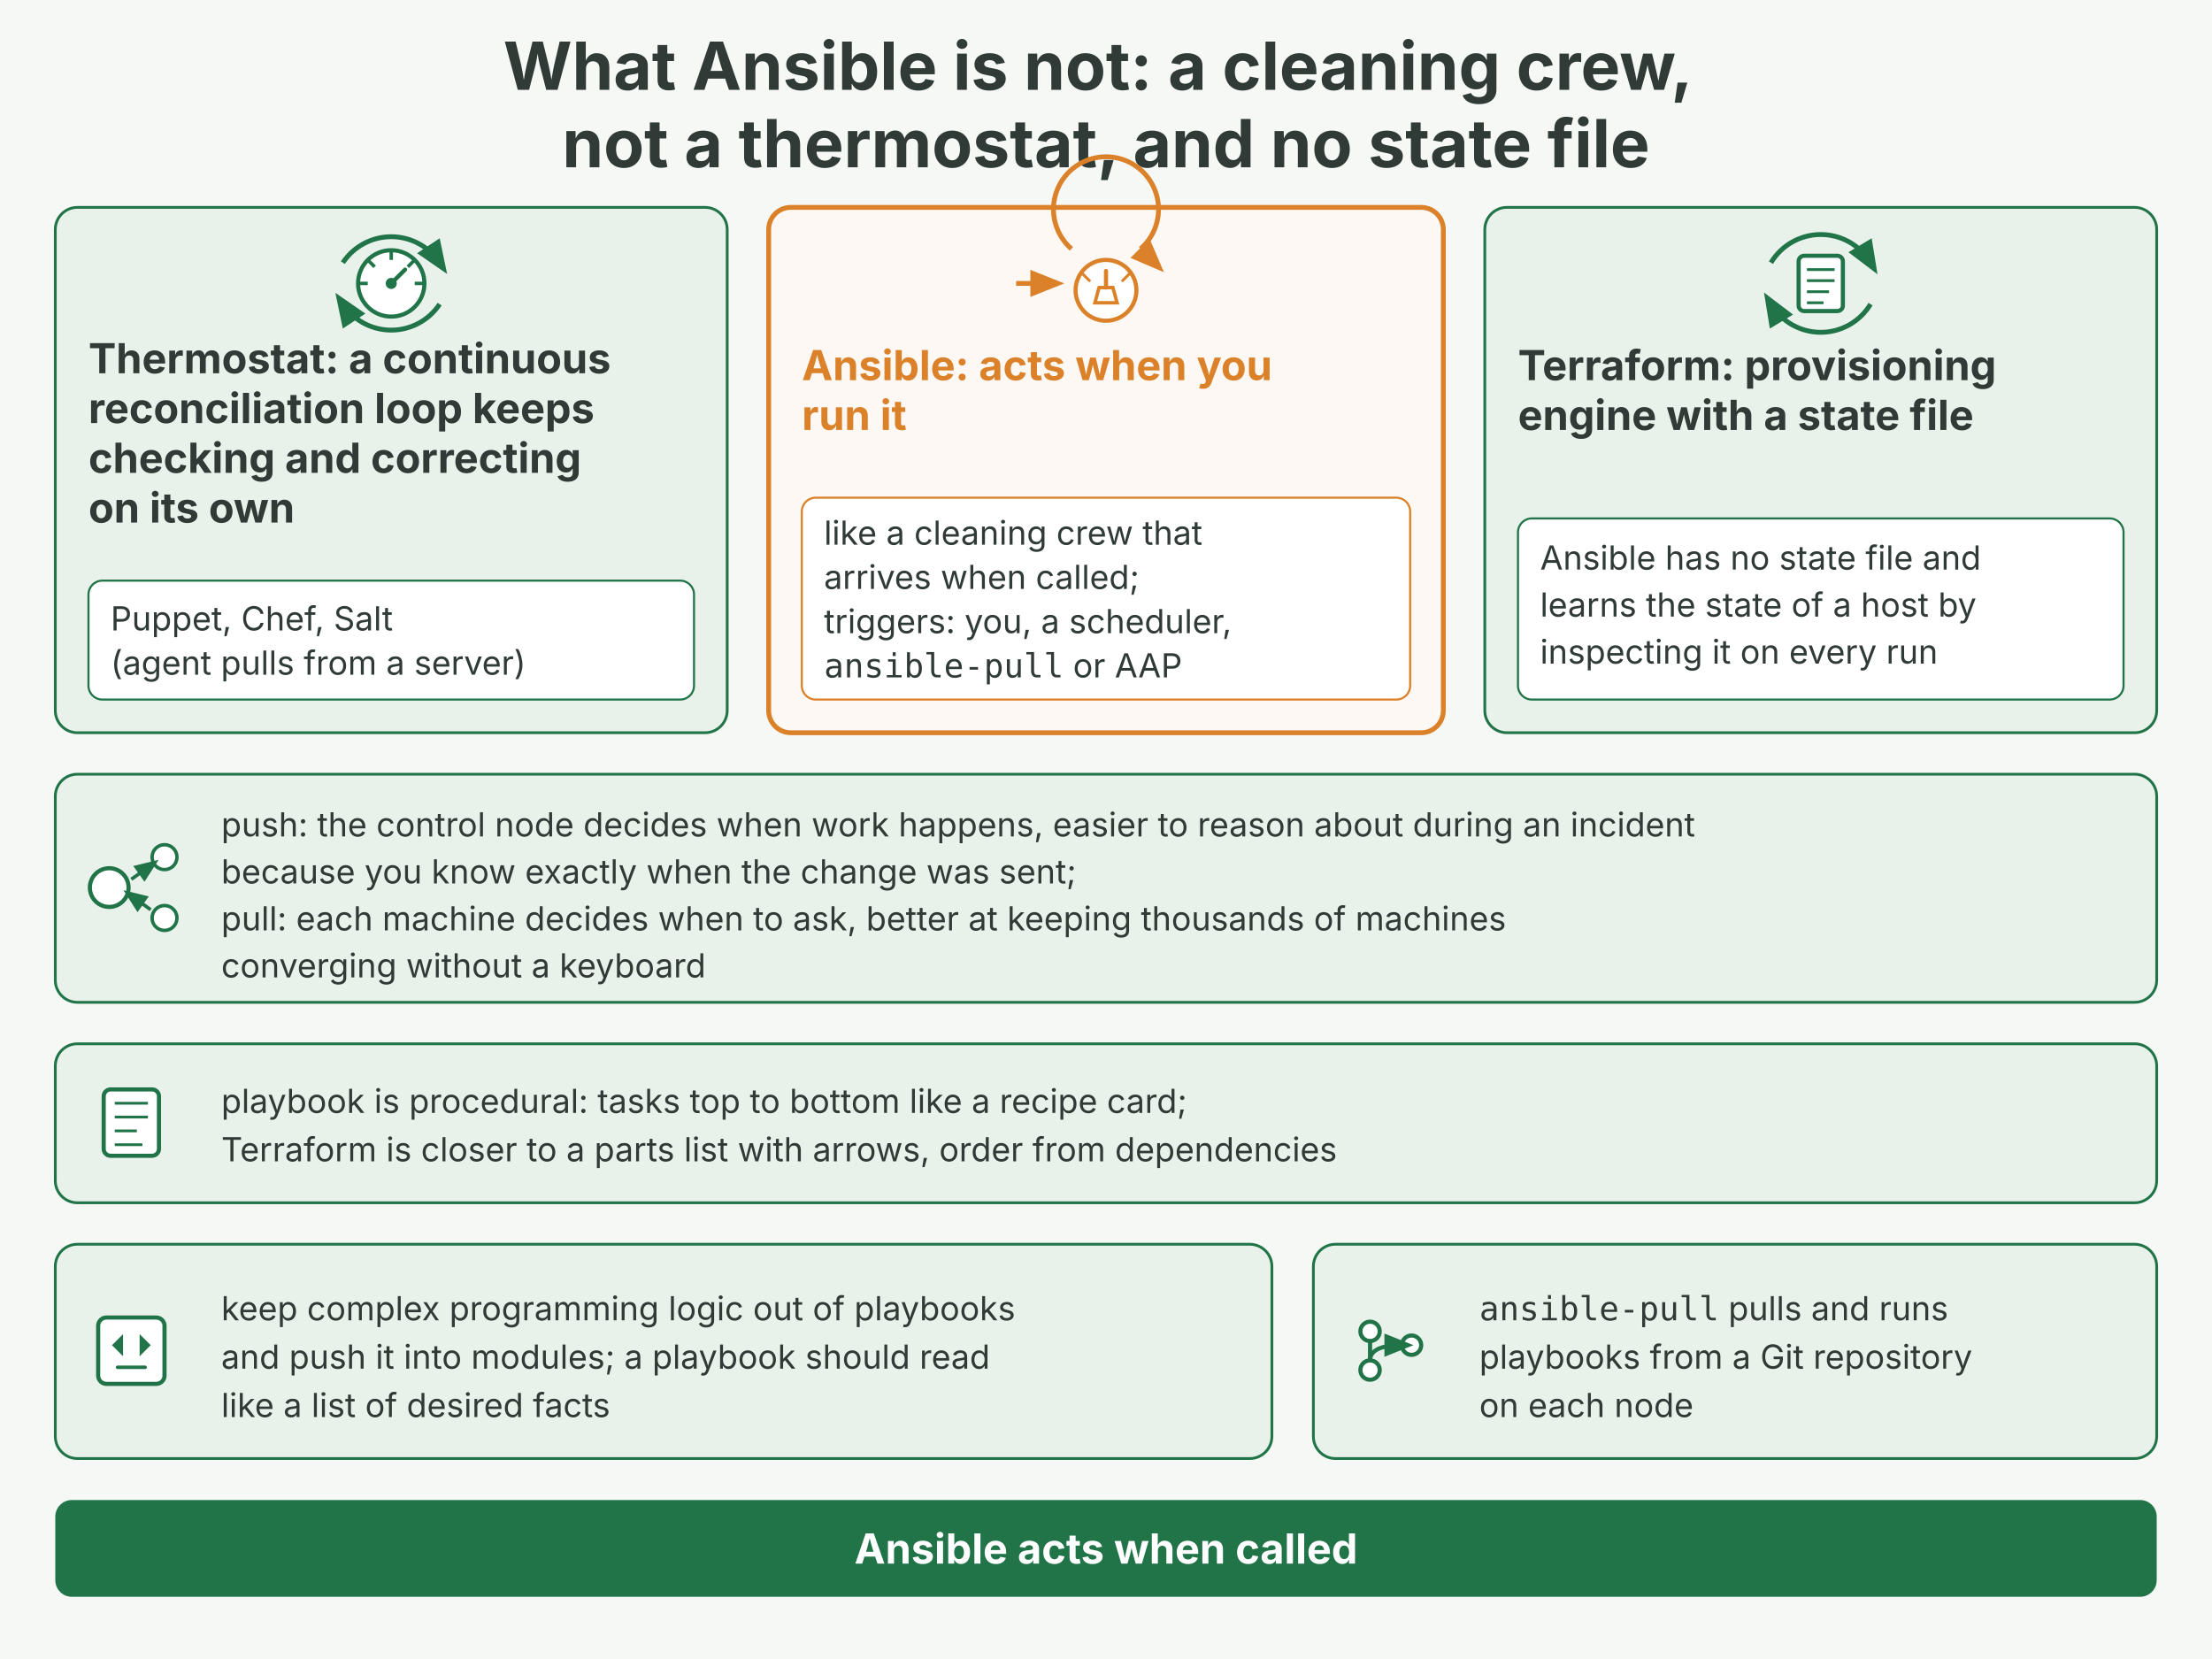
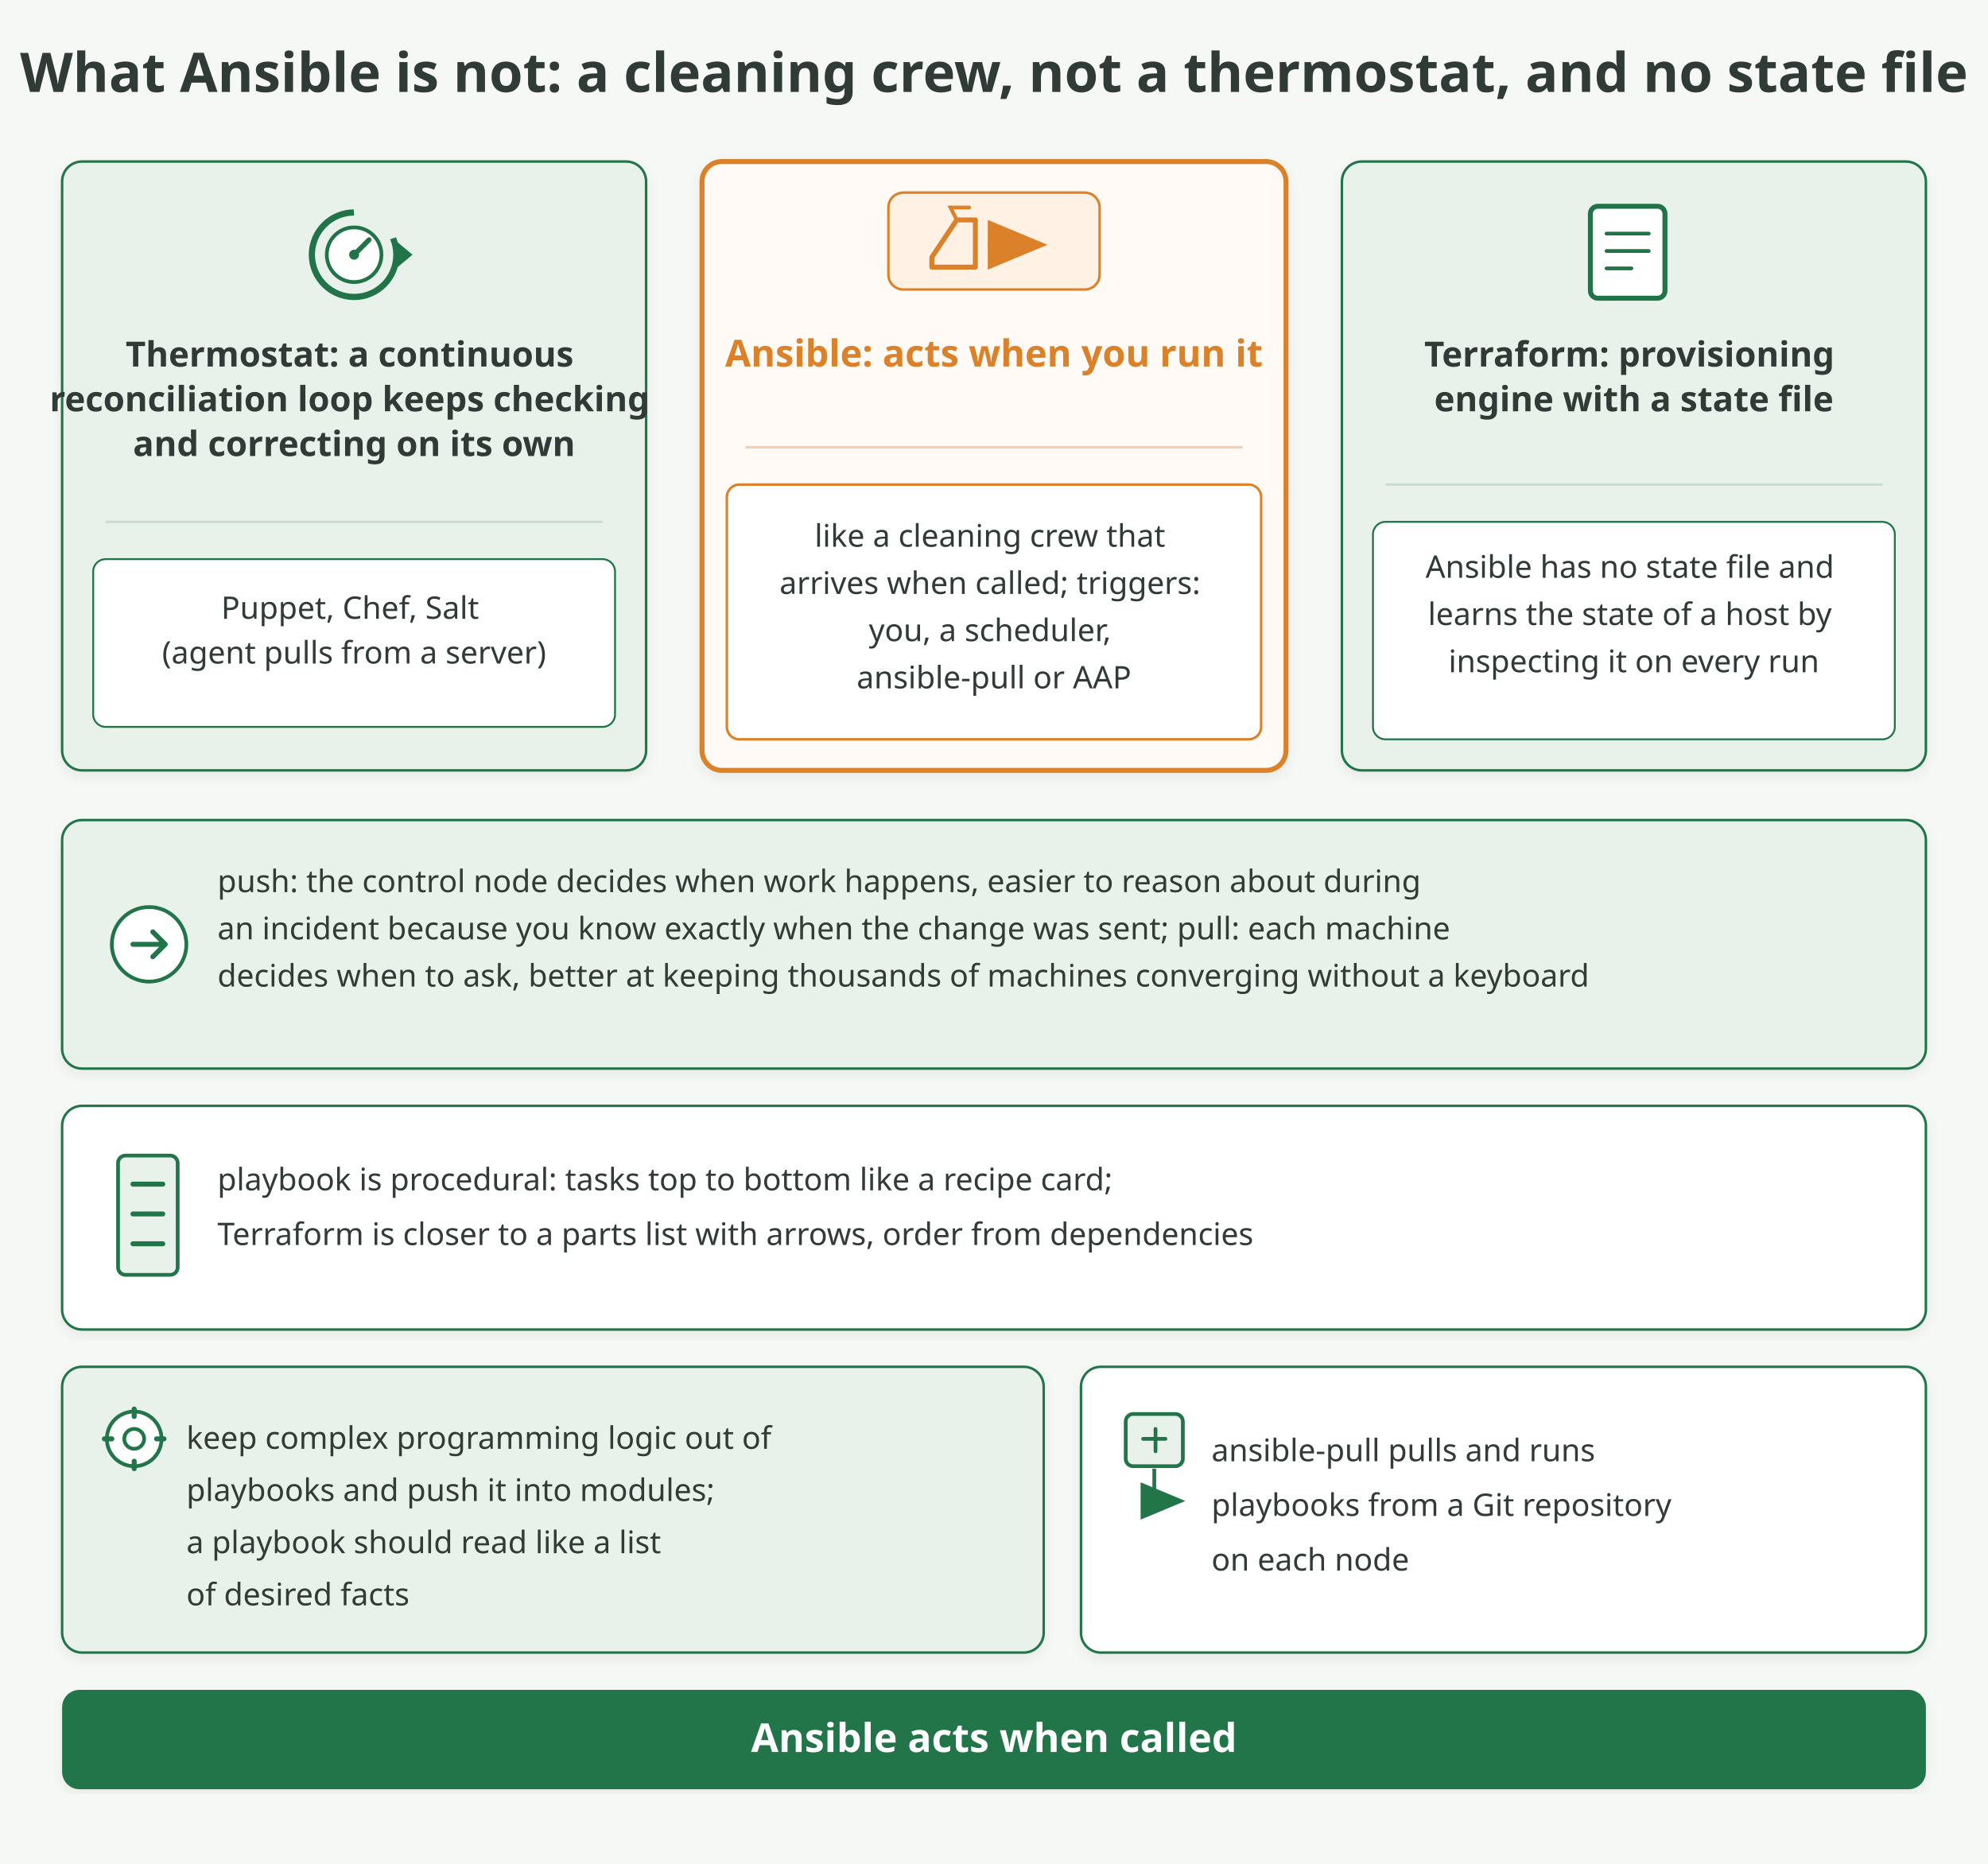
- <svg xmlns="http://www.w3.org/2000/svg" viewBox="0 0 1600 1200" width="1600" height="1200">
+ <svg xmlns="http://www.w3.org/2000/svg" viewBox="0 0 1600 1500" width="1600" height="1500">
  <defs>
-     <marker id="arrow-green" viewBox="0 0 10 10" refX="6" refY="5" markerWidth="7" markerHeight="7" orient="auto-start-reverse">
-       <path d="M 0 1 L 10 5 L 0 9 z" fill="#207448" />
+     <marker id="m-green" markerWidth="14" markerHeight="14" refX="10" refY="7" orient="auto">
+       <polygon points="0 2, 12 7, 0 12" fill="#207448" />
    </marker>
-     <marker id="arrow-orange" viewBox="0 0 10 10" refX="6" refY="5" markerWidth="7" markerHeight="7" orient="auto-start-reverse">
-       <path d="M 0 1 L 10 5 L 0 9 z" fill="#db8129" />
+     <marker id="m-orange" markerWidth="14" markerHeight="14" refX="10" refY="7" orient="auto">
+       <polygon points="0 2, 12 7, 0 12" fill="#db8129" />
    </marker>
+     <marker id="m-slate" markerWidth="14" markerHeight="14" refX="10" refY="7" orient="auto">
+       <polygon points="0 2, 12 7, 0 12" fill="#303a36" />
+     </marker>
+     <filter id="shadow" x="-4%" y="-3%" width="108%" height="108%">
+       <feDropShadow dx="0" dy="4" stdDeviation="5" flood-color="#000000" flood-opacity="0.06" />
+     </filter>
  </defs>
-   <rect width="1600" height="1200" fill="#f5f8f5" />
-   <text x="800" y="65" text-anchor="middle" font-family="system-ui, -apple-system, sans-serif" font-size="48" font-weight="bold" fill="#303a36">
-     <tspan x="800" dy="0">What Ansible is not: a cleaning crew,</tspan>
-     <tspan x="800" dy="56">not a thermostat, and no state file</tspan>
+   <rect width="1600" height="1500" fill="#f5f8f5" />
+   <text x="800" y="74" text-anchor="middle" font-family="sans-serif" font-size="44" font-weight="bold" fill="#303a36">
+     What Ansible is not: a cleaning crew, not a thermostat, and no state file
  </text>
-   <g id="tool-thermostat">
-     <rect x="40" y="150" width="486" height="380" rx="16" fill="#e8f1ea" stroke="#207448" stroke-width="2" />
-     <g transform="translate(283, 205)">
-       <path d="M -35,-15 A 42 42 0 0 1 35,-15" fill="none" stroke="#207448" stroke-width="3.5" marker-end="url(#arrow-green)" />
-       <path d="M 35,15 A 42 42 0 0 1 -35,15" fill="none" stroke="#207448" stroke-width="3.5" marker-end="url(#arrow-green)" />
-       <circle cx="0" cy="0" r="24" fill="#ffffff" stroke="#207448" stroke-width="3" />
-       <line x1="0" y1="-24" x2="0" y2="-17" stroke="#207448" stroke-width="2.5" />
-       <line x1="17" y1="-17" x2="12" y2="-12" stroke="#207448" stroke-width="2.5" />
-       <line x1="24" y1="0" x2="17" y2="0" stroke="#207448" stroke-width="2.5" />
-       <line x1="-24" y1="0" x2="-17" y2="0" stroke="#207448" stroke-width="2.5" />
-       <line x1="-17" y1="-17" x2="-12" y2="-12" stroke="#207448" stroke-width="2.5" />
-       <circle cx="0" cy="0" r="4" fill="#207448" />
-       <line x1="0" y1="0" x2="10" y2="-10" stroke="#207448" stroke-width="3" stroke-linecap="round" />
+   <rect x="50" y="130" width="470" height="490" rx="16" fill="#e8f1ea" stroke="#207448" stroke-width="2" filter="url(#shadow)" />
+   <g transform="translate(235, 160)">
+     <circle cx="50" cy="45" r="34" fill="none" stroke="#207448" stroke-width="5" stroke-dasharray="160 40" />
+     <path d="M 85 45 L 85 35 L 97 45 L 85 55 Z" fill="#207448" />
+     <circle cx="50" cy="45" r="22" fill="#ffffff" stroke="#207448" stroke-width="3" />
+     <line x1="50" y1="45" x2="62" y2="33" stroke="#207448" stroke-width="4" stroke-linecap="round" />
+     <circle cx="50" cy="45" r="4" fill="#207448" />
+   </g>
+   <text x="285" y="295" text-anchor="middle" font-family="sans-serif" font-size="28" font-weight="bold" fill="#303a36">
+     <tspan x="285" dy="0">Thermostat: a continuous</tspan>
+     <tspan x="285" dy="36">reconciliation loop keeps checking</tspan>
+     <tspan x="285" dy="36">and correcting on its own</tspan>
+   </text>
+   <line x1="85" y1="420" x2="485" y2="420" stroke="#cbdcd0" stroke-width="2" />
+   <rect x="75" y="450" width="420" height="135" rx="10" fill="#ffffff" stroke="#207448" stroke-width="1.5" />
+   <text x="285" y="498" text-anchor="middle" font-family="sans-serif" font-size="25" fill="#303a36">
+     <tspan x="285" dy="0">Puppet, Chef, Salt</tspan>
+     <tspan x="285" dy="36">(agent pulls from a server)</tspan>
+   </text>
+   <rect x="565" y="130" width="470" height="490" rx="16" fill="#fffaf5" stroke="#db8129" stroke-width="4" filter="url(#shadow)" />
+   <g transform="translate(750, 155)">
+     <rect x="-35" y="0" width="170" height="78" rx="12" fill="#fff1e3" stroke="#db8129" stroke-width="2" />
+     <path d="M 0 52 L 20 22 L 35 22 L 35 60 L 0 60 Z" fill="none" stroke="#db8129" stroke-width="4" stroke-linejoin="round" />
+     <path d="M 20 22 L 15 12 L 30 12" fill="none" stroke="#db8129" stroke-width="3" stroke-linecap="round" />
+     <path d="M 45 42 L 85 42" stroke="#db8129" stroke-width="4" marker-end="url(#m-orange)" />
+   </g>
+   <text x="800" y="295" text-anchor="middle" font-family="sans-serif" font-size="30" font-weight="bold" fill="#db8129">
+     Ansible: acts when you run it
+   </text>
+   <line x1="600" y1="360" x2="1000" y2="360" stroke="#f6cead" stroke-width="2" />
+   <rect x="585" y="390" width="430" height="205" rx="10" fill="#ffffff" stroke="#db8129" stroke-width="2" />
+   <text x="800" y="440" text-anchor="middle" font-family="sans-serif" font-size="25" fill="#303a36">
+     <tspan x="800" dy="0">like a cleaning crew that</tspan>
+     <tspan x="800" dy="38">arrives when called; triggers:</tspan>
+     <tspan x="800" dy="38">you, a scheduler,</tspan>
+     <tspan x="800" dy="38">ansible-pull or AAP</tspan>
+   </text>
+   <rect x="1080" y="130" width="470" height="490" rx="16" fill="#e8f1ea" stroke="#207448" stroke-width="2" filter="url(#shadow)" />
+   <g transform="translate(1265, 160)">
+     <rect x="15" y="6" width="60" height="74" rx="6" fill="#ffffff" stroke="#207448" stroke-width="4" />
+     <line x1="28" y1="28" x2="62" y2="28" stroke="#207448" stroke-width="3" stroke-linecap="round" />
+     <line x1="28" y1="42" x2="62" y2="42" stroke="#207448" stroke-width="3" stroke-linecap="round" />
+     <line x1="28" y1="56" x2="48" y2="56" stroke="#207448" stroke-width="3" stroke-linecap="round" />
+   </g>
+   <text x="1315" y="295" text-anchor="middle" font-family="sans-serif" font-size="28" font-weight="bold" fill="#303a36">
+     <tspan x="1315" dy="0">Terraform: provisioning</tspan>
+     <tspan x="1315" dy="36">engine with a state file</tspan>
+   </text>
+   <line x1="1115" y1="390" x2="1515" y2="390" stroke="#cbdcd0" stroke-width="2" />
+   <rect x="1105" y="420" width="420" height="175" rx="10" fill="#ffffff" stroke="#207448" stroke-width="1.5" />
+   <text x="1315" y="465" text-anchor="middle" font-family="sans-serif" font-size="25" fill="#303a36">
+     <tspan x="1315" dy="0">Ansible has no state file and</tspan>
+     <tspan x="1315" dy="38">learns the state of a host by</tspan>
+     <tspan x="1315" dy="38">inspecting it on every run</tspan>
+   </text>
+   <g transform="translate(50, 660)" filter="url(#shadow)">
+     <rect x="0" y="0" width="1500" height="200" rx="16" fill="#e8f1ea" stroke="#207448" stroke-width="2" />
+     <g transform="translate(35, 30)">
+       <circle cx="35" cy="70" r="30" fill="#ffffff" stroke="#207448" stroke-width="3" />
+       <path d="M 22 70 L 48 70 M 38 60 L 48 70 L 38 80" fill="none" stroke="#207448" stroke-width="4" stroke-linecap="round" stroke-linejoin="round" />
    </g>
-     <text x="64" y="270" font-family="system-ui, -apple-system, sans-serif" font-size="30" font-weight="bold" fill="#303a36">
-       <tspan x="64" dy="0">Thermostat: a continuous</tspan>
-       <tspan x="64" dy="36">reconciliation loop keeps</tspan>
-       <tspan x="64" dy="36">checking and correcting</tspan>
-       <tspan x="64" dy="36">on its own</tspan>
-     </text>
-     <rect x="64" y="420" width="438" height="86" rx="10" fill="#ffffff" stroke="#207448" stroke-width="1.5" />
-     <text x="80" y="456" font-family="system-ui, -apple-system, sans-serif" font-size="24" fill="#303a36">
-       <tspan x="80" dy="0">Puppet, Chef, Salt</tspan>
-       <tspan x="80" dy="32">(agent pulls from a server)</tspan>
+     <text x="125" y="58" font-family="sans-serif" font-size="25" fill="#303a36">
+       <tspan x="125" dy="0">push: the control node decides when work happens, easier to reason about during</tspan>
+       <tspan x="125" dy="38">an incident because you know exactly when the change was sent; pull: each machine</tspan>
+       <tspan x="125" dy="38">decides when to ask, better at keeping thousands of machines converging without a keyboard</tspan>
    </text>
  </g>
-   <g id="tool-ansible">
-     <rect x="556" y="150" width="488" height="380" rx="16" fill="#fdf8f3" stroke="#db8129" stroke-width="3.5" />
-     <g transform="translate(800, 205)">
-       <line x1="-65" y1="0" x2="-40" y2="0" stroke="#db8129" stroke-width="3.5" marker-end="url(#arrow-orange)" />
-       <path d="M -25,-25 A 38 38 0 1 1 25,-25" fill="none" stroke="#db8129" stroke-width="3.5" />
-       <path d="M 25,-25 L 35,-15" fill="none" stroke="#db8129" stroke-width="3.5" marker-end="url(#arrow-orange)" />
-       <circle cx="0" cy="5" r="22" fill="#ffffff" stroke="#db8129" stroke-width="3" />
-       <path d="M -8,14 L 8,14 L 5,3 L -5,3 Z" fill="none" stroke="#db8129" stroke-width="2.5" />
-       <line x1="0" y1="3" x2="0" y2="-9" stroke="#db8129" stroke-width="3" stroke-linecap="round" />
-       <line x1="-12" y1="-2" x2="-18" y2="-8" stroke="#db8129" stroke-width="2" stroke-linecap="round" />
-       <line x1="12" y1="-2" x2="18" y2="-8" stroke="#db8129" stroke-width="2" stroke-linecap="round" />
+   <g transform="translate(50, 890)" filter="url(#shadow)">
+     <rect x="0" y="0" width="1500" height="180" rx="16" fill="#ffffff" stroke="#207448" stroke-width="2" />
+     <g transform="translate(35, 25)">
+       <rect x="10" y="15" width="48" height="96" rx="6" fill="#e8f1ea" stroke="#207448" stroke-width="3" />
+       <line x1="22" y1="38" x2="46" y2="38" stroke="#207448" stroke-width="4" stroke-linecap="round" />
+       <line x1="22" y1="62" x2="46" y2="62" stroke="#207448" stroke-width="4" stroke-linecap="round" />
+       <line x1="22" y1="86" x2="46" y2="86" stroke="#207448" stroke-width="4" stroke-linecap="round" />
    </g>
-     <text x="580" y="275" font-family="system-ui, -apple-system, sans-serif" font-size="30" font-weight="bold" fill="#db8129">
-       <tspan x="580" dy="0">Ansible: acts when you</tspan>
-       <tspan x="580" dy="36">run it</tspan>
-     </text>
-     <rect x="580" y="360" width="440" height="146" rx="10" fill="#ffffff" stroke="#db8129" stroke-width="1.5" />
-     <text x="596" y="394" font-family="system-ui, -apple-system, sans-serif" font-size="24" fill="#303a36">
-       <tspan x="596" dy="0">like a cleaning crew that</tspan>
-       <tspan x="596" dy="32">arrives when called;</tspan>
-       <tspan x="596" dy="32">triggers: you, a scheduler,</tspan>
-       <tspan x="596" dy="32">
-         <tspan font-family="ui-monospace, monospace">ansible-pull</tspan> or AAP</tspan>
+     <text x="125" y="68" font-family="sans-serif" font-size="25" fill="#303a36">
+       <tspan x="125" dy="0">playbook is procedural: tasks top to bottom like a recipe card;</tspan>
+       <tspan x="125" dy="44">Terraform is closer to a parts list with arrows, order from dependencies</tspan>
    </text>
  </g>
-   <g id="tool-terraform">
-     <rect x="1074" y="150" width="486" height="380" rx="16" fill="#e8f1ea" stroke="#207448" stroke-width="2" />
-     <g transform="translate(1317, 205)">
-       <path d="M -36,-15 A 42 42 0 0 1 36,-15" fill="none" stroke="#207448" stroke-width="3.5" marker-end="url(#arrow-green)" />
-       <path d="M 36,15 A 42 42 0 0 1 -36,15" fill="none" stroke="#207448" stroke-width="3.5" marker-end="url(#arrow-green)" />
-       <rect x="-16" y="-20" width="32" height="40" rx="4" fill="#ffffff" stroke="#207448" stroke-width="3" />
-       <line x1="-10" y1="-10" x2="10" y2="-10" stroke="#207448" stroke-width="2" />
-       <line x1="-10" y1="-2" x2="10" y2="-2" stroke="#207448" stroke-width="2" />
-       <line x1="-10" y1="6" x2="6" y2="6" stroke="#207448" stroke-width="2" />
-       <line x1="-10" y1="14" x2="2" y2="14" stroke="#207448" stroke-width="2" />
+   <g transform="translate(50, 1100)" filter="url(#shadow)">
+     <rect x="0" y="0" width="790" height="230" rx="16" fill="#e8f1ea" stroke="#207448" stroke-width="2" />
+     <g transform="translate(30, 30)">
+       <circle cx="28" cy="28" r="22" fill="#ffffff" stroke="#207448" stroke-width="3" />
+       <circle cx="28" cy="28" r="8" fill="none" stroke="#207448" stroke-width="3" />
+       <path d="M 28 4 L 28 10 M 28 46 L 28 52 M 4 28 L 10 28 M 46 28 L 52 28" stroke="#207448" stroke-width="4" stroke-linecap="round" />
    </g>
-     <text x="1098" y="275" font-family="system-ui, -apple-system, sans-serif" font-size="30" font-weight="bold" fill="#303a36">
-       <tspan x="1098" dy="0">Terraform: provisioning</tspan>
-       <tspan x="1098" dy="36">engine with a state file</tspan>
-     </text>
-     <rect x="1098" y="375" width="438" height="131" rx="10" fill="#ffffff" stroke="#207448" stroke-width="1.5" />
-     <text x="1114" y="412" font-family="system-ui, -apple-system, sans-serif" font-size="24" fill="#303a36">
-       <tspan x="1114" dy="0">Ansible has no state file and</tspan>
-       <tspan x="1114" dy="34">learns the state of a host by</tspan>
-       <tspan x="1114" dy="34">inspecting it on every run</tspan>
+     <text x="100" y="66" font-family="sans-serif" font-size="25" fill="#303a36">
+       <tspan x="100" dy="0">keep complex programming logic out of</tspan>
+       <tspan x="100" dy="42">playbooks and push it into modules;</tspan>
+       <tspan x="100" dy="42">a playbook should read like a list</tspan>
+       <tspan x="100" dy="42">of desired facts</tspan>
    </text>
  </g>
-   <g id="strip-push-versus-pull">
-     <rect x="40" y="560" width="1520" height="165" rx="16" fill="#e8f1ea" stroke="#207448" stroke-width="2" />
-     <g transform="translate(95, 642)">
-       <circle cx="-16" cy="0" r="14" fill="#ffffff" stroke="#207448" stroke-width="3" />
-       <circle cx="24" cy="-22" r="9" fill="#ffffff" stroke="#207448" stroke-width="2.5" />
-       <circle cx="24" cy="22" r="9" fill="#ffffff" stroke="#207448" stroke-width="2.5" />
-       <path d="M 0,-6 L 14,-16" fill="none" stroke="#207448" stroke-width="2.5" marker-end="url(#arrow-green)" />
-       <path d="M 14,16 L 0,6" fill="none" stroke="#207448" stroke-width="2.5" marker-end="url(#arrow-green)" />
+   <g transform="translate(870, 1100)" filter="url(#shadow)">
+     <rect x="0" y="0" width="680" height="230" rx="16" fill="#ffffff" stroke="#207448" stroke-width="2" />
+     <g transform="translate(30, 30)">
+       <rect x="6" y="8" width="46" height="42" rx="6" fill="#e8f1ea" stroke="#207448" stroke-width="3" />
+       <path d="M 20 28 L 38 28 M 30 20 L 30 38" stroke="#207448" stroke-width="3" stroke-linecap="round" />
+       <path d="M 29 52 L 29 78 L 48 78" fill="none" stroke="#207448" stroke-width="3" marker-end="url(#m-green)" />
    </g>
-     <text x="160" y="605" font-family="system-ui, -apple-system, sans-serif" font-size="24" fill="#303a36">
-       <tspan x="160" dy="0">push: the control node decides when work happens, easier to reason about during an incident</tspan>
-       <tspan x="160" dy="34">because you know exactly when the change was sent;</tspan>
-       <tspan x="160" dy="34">pull: each machine decides when to ask, better at keeping thousands of machines</tspan>
-       <tspan x="160" dy="34">converging without a keyboard</tspan>
+     <text x="105" y="76" font-family="sans-serif" font-size="25" fill="#303a36">
+       <tspan x="105" dy="0">ansible-pull pulls and runs</tspan>
+       <tspan x="105" dy="44">playbooks from a Git repository</tspan>
+       <tspan x="105" dy="44">on each node</tspan>
    </text>
  </g>
-   <g id="strip-ordering">
-     <rect x="40" y="755" width="1520" height="115" rx="16" fill="#e8f1ea" stroke="#207448" stroke-width="2" />
-     <g transform="translate(95, 812)">
-       <rect x="-20" y="-24" width="40" height="48" rx="5" fill="#ffffff" stroke="#207448" stroke-width="3" />
-       <line x1="-12" y1="-14" x2="12" y2="-14" stroke="#207448" stroke-width="2" />
-       <line x1="-12" y1="-4" x2="12" y2="-4" stroke="#207448" stroke-width="2" />
-       <line x1="-12" y1="6" x2="4" y2="6" stroke="#207448" stroke-width="2" />
-       <line x1="-12" y1="16" x2="8" y2="16" stroke="#207448" stroke-width="2" />
-     </g>
-     <text x="160" y="805" font-family="system-ui, -apple-system, sans-serif" font-size="24" fill="#303a36">
-       <tspan x="160" dy="0">playbook is procedural: tasks top to bottom like a recipe card;</tspan>
-       <tspan x="160" dy="35">Terraform is closer to a parts list with arrows, order from dependencies</tspan>
+   <g transform="translate(50, 1360)" filter="url(#shadow)">
+     <rect x="0" y="0" width="1500" height="80" rx="14" fill="#207448" />
+     <text x="750" y="50" text-anchor="middle" font-family="sans-serif" font-size="32" font-weight="bold" fill="#ffffff">
+       Ansible acts when called
    </text>
  </g>
-   <g id="container-rule">
-     <rect x="40" y="900" width="880" height="155" rx="16" fill="#e8f1ea" stroke="#207448" stroke-width="2" />
-     <g transform="translate(95, 977)">
-       <rect x="-24" y="-24" width="48" height="48" rx="6" fill="#ffffff" stroke="#207448" stroke-width="3" />
-       <path d="M -14,-4 L -6,-12 L -6,4 Z" fill="#207448" />
-       <path d="M 14,-4 L 6,-12 L 6,4 Z" fill="#207448" />
-       <line x1="-10" y1="12" x2="10" y2="12" stroke="#207448" stroke-width="2.5" stroke-linecap="round" />
-     </g>
-     <text x="160" y="955" font-family="system-ui, -apple-system, sans-serif" font-size="24" fill="#303a36">
-       <tspan x="160" dy="0">keep complex programming logic out of playbooks</tspan>
-       <tspan x="160" dy="35">and push it into modules; a playbook should read</tspan>
-       <tspan x="160" dy="35">like a list of desired facts</tspan>
-     </text>
-   </g>
-   <g id="container-pull-option">
-     <rect x="950" y="900" width="610" height="155" rx="16" fill="#e8f1ea" stroke="#207448" stroke-width="2" />
-     <g transform="translate(1005, 977)">
-       <circle cx="-14" cy="14" r="7" fill="#ffffff" stroke="#207448" stroke-width="3" />
-       <circle cx="-14" cy="-14" r="7" fill="#ffffff" stroke="#207448" stroke-width="3" />
-       <circle cx="16" cy="-4" r="7" fill="#ffffff" stroke="#207448" stroke-width="3" />
-       <line x1="-14" y1="-7" x2="-14" y2="7" stroke="#207448" stroke-width="3" />
-       <path d="M -14,7 C -14,-4 4,-4 9,-4" fill="none" stroke="#207448" stroke-width="3" marker-end="url(#arrow-green)" />
-     </g>
-     <text x="1070" y="955" font-family="system-ui, -apple-system, sans-serif" font-size="24" fill="#303a36">
-       <tspan x="1070" dy="0">
-         <tspan font-family="ui-monospace, monospace">ansible-pull</tspan> pulls and runs</tspan>
-       <tspan x="1070" dy="35">playbooks from a Git repository</tspan>
-       <tspan x="1070" dy="35">on each node</tspan>
-     </text>
-   </g>
-   <g id="bottom-bar">
-     <rect x="40" y="1085" width="1520" height="70" rx="12" fill="#207448" />
-     <text x="800" y="1131" text-anchor="middle" font-family="system-ui, -apple-system, sans-serif" font-size="30" font-weight="bold" fill="#ffffff">Ansible acts when called</text>
-   </g>
</svg>
